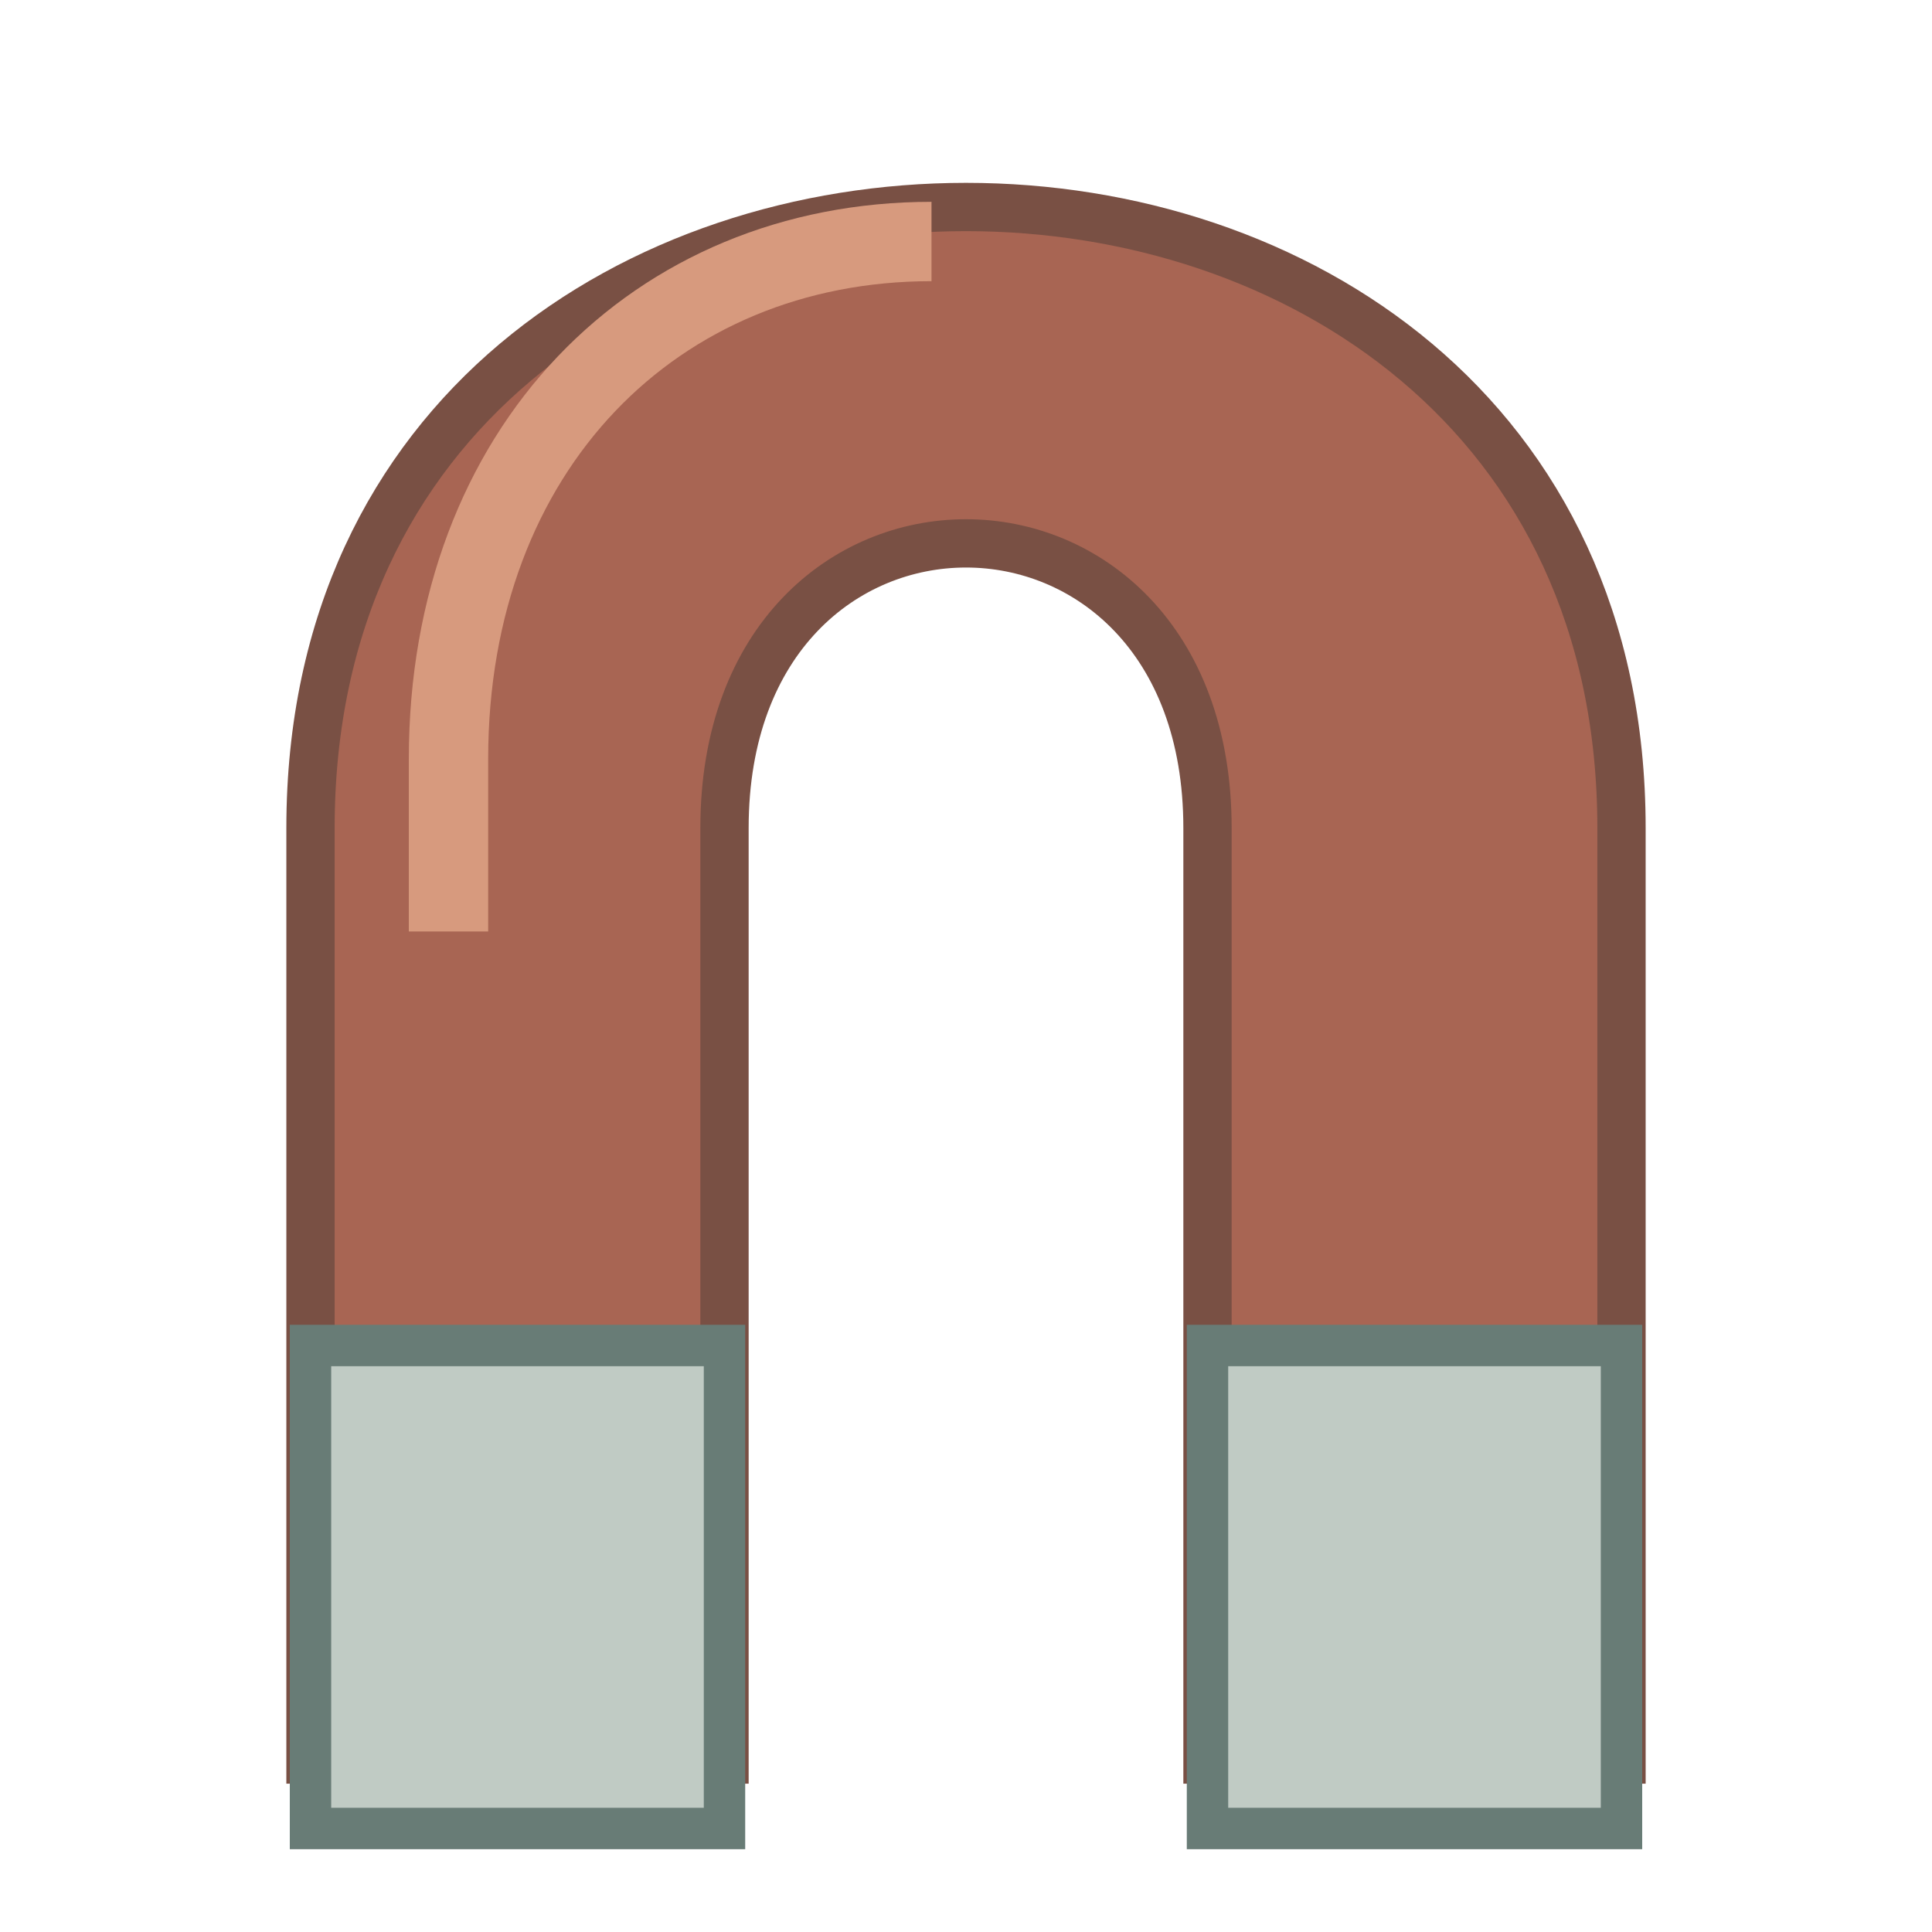
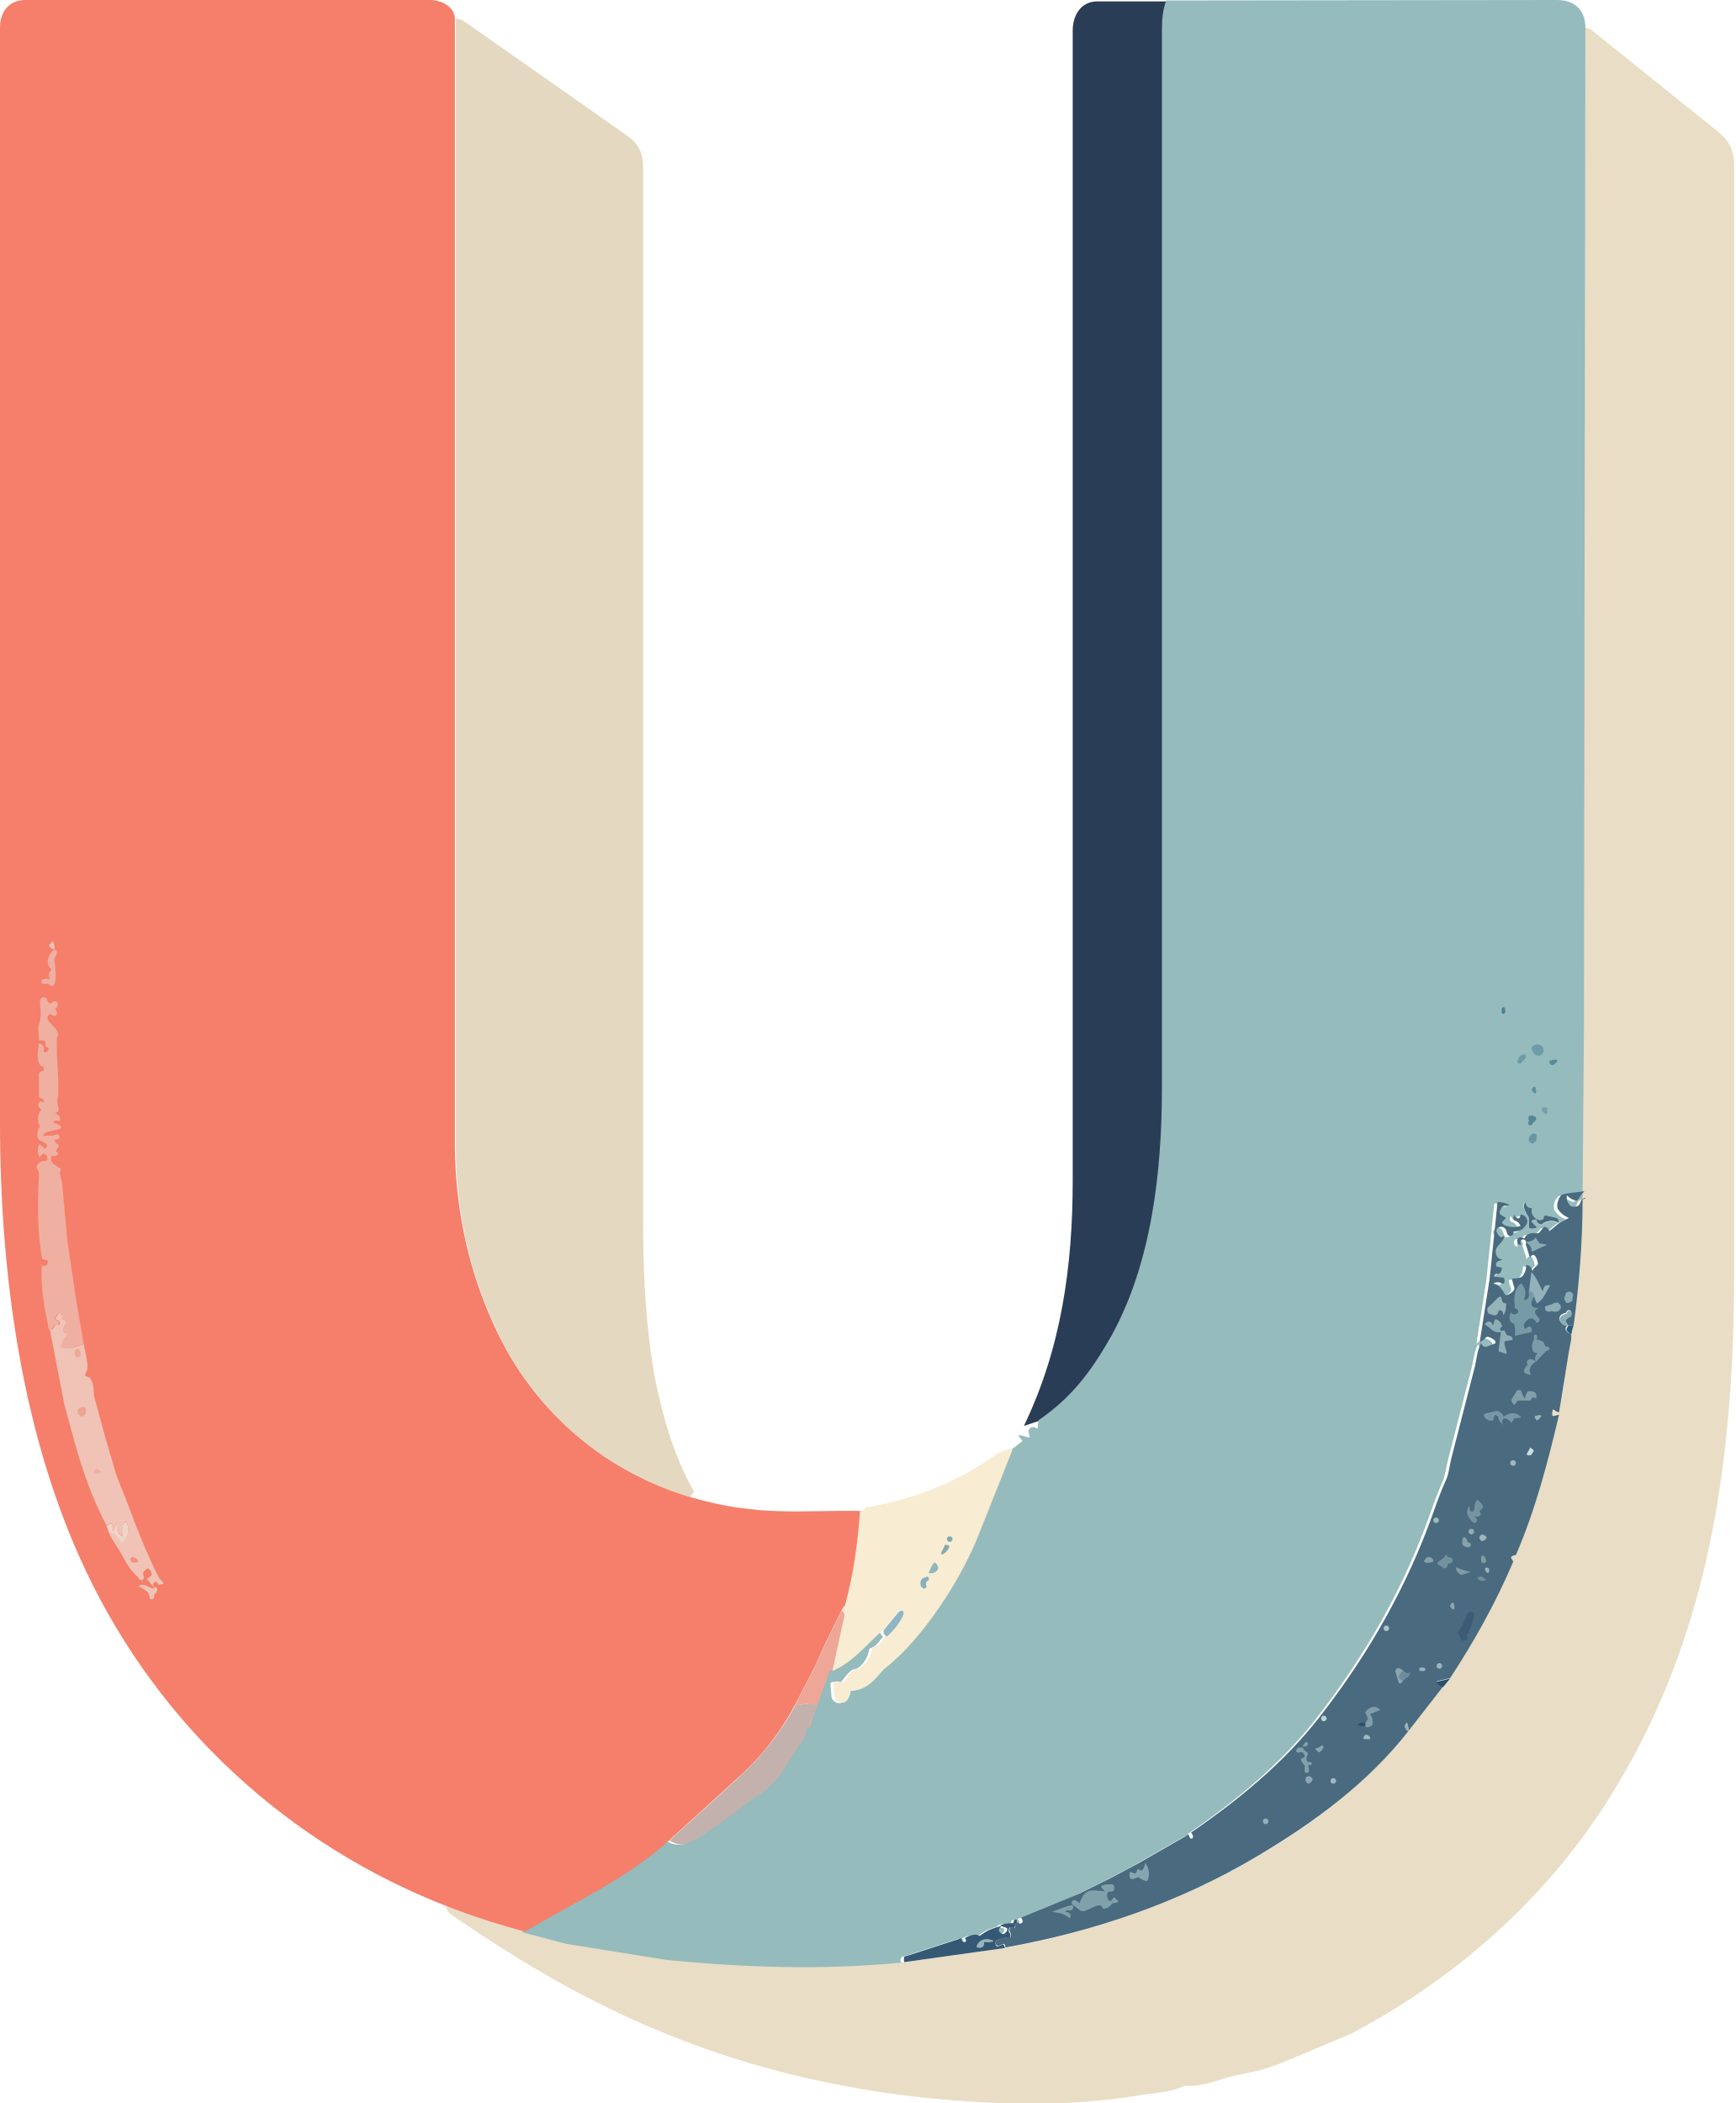
- <svg xmlns="http://www.w3.org/2000/svg" width="56" height="56" viewBox="0 0 56 56">
-   <path d="M9 51 V24 C9 0 47 0 47 24 V51 H35 V24 C35 13 21 13 21 24 V51Z" fill="#A86553" stroke="#795044" stroke-width="1.4" />
-   <path d="M9 39 H21 V53 H9Z M35 39 H47 V53 H35Z" fill="#C0CBC4" stroke="#687C76" stroke-width="1.2" />
-   <path d="M13 27 V22 C13 13 19 7 27 7" fill="none" stroke="#D79A7E" stroke-width="2.3" />
+ <svg xmlns="http://www.w3.org/2000/svg" id="Layer_2" data-name="Layer 2" viewBox="0 0 36.97 44.79">
+   <defs>
+     <style>
+       .cls-1 {
+         fill: #819ca6;
+       }
+ 
+       .cls-2 {
+         fill: #94aab3;
+       }
+ 
+       .cls-3 {
+         fill: #304e6a;
+       }
+ 
+       .cls-4 {
+         fill: #9db5b6;
+       }
+ 
+       .cls-5 {
+         fill: #84a1a9;
+       }
+ 
+       .cls-6 {
+         fill: #89a5b0;
+       }
+ 
+       .cls-7 {
+         fill: #eeb0a3;
+       }
+ 
+       .cls-8 {
+         fill: #496a7f;
+       }
+ 
+       .cls-9 {
+         fill: #e8c4ba;
+       }
+ 
+       .cls-10 {
+         fill: #e9ddc6;
+       }
+ 
+       .cls-11 {
+         fill: #759eab;
+       }
+ 
+       .cls-12 {
+         fill: #73919e;
+       }
+ 
+       .cls-13 {
+         fill: #a2b5ba;
+       }
+ 
+       .cls-14 {
+         fill: #9cb9bc;
+       }
+ 
+       .cls-15 {
+         fill: #8eaeb5;
+       }
+ 
+       .cls-16 {
+         fill: #f0c3b6;
+       }
+ 
+       .cls-17 {
+         fill: #819faa;
+       }
+ 
+       .cls-18 {
+         fill: #708c9c;
+       }
+ 
+       .cls-19 {
+         fill: #799ca8;
+       }
+ 
+       .cls-20 {
+         fill: #8cadb6;
+       }
+ 
+       .cls-21 {
+         fill: #f8ecd2;
+       }
+ 
+       .cls-22 {
+         fill: #83a1ab;
+       }
+ 
+       .cls-23 {
+         fill: #8aa7b2;
+       }
+ 
+       .cls-24 {
+         fill: #8fb8bd;
+       }
+ 
+       .cls-25 {
+         fill: #89b0be;
+       }
+ 
+       .cls-26 {
+         fill: #84aaaf;
+       }
+ 
+       .cls-27 {
+         fill: #819aa5;
+       }
+ 
+       .cls-28 {
+         fill: #89adb4;
+       }
+ 
+       .cls-29 {
+         fill: #8ea7ae;
+       }
+ 
+       .cls-30 {
+         fill: #9fbbc1;
+       }
+ 
+       .cls-31 {
+         fill: #355975;
+       }
+ 
+       .cls-32 {
+         fill: #2a3d56;
+       }
+ 
+       .cls-33 {
+         fill: #f57f6a;
+       }
+ 
+       .cls-34 {
+         fill: #95b4b9;
+       }
+ 
+       .cls-35 {
+         fill: #3b5c74;
+       }
+ 
+       .cls-36 {
+         fill: #7897a4;
+       }
+ 
+       .cls-37 {
+         fill: #efd5c8;
+       }
+ 
+       .cls-38 {
+         fill: #95bbbc;
+       }
+ 
+       .cls-39 {
+         fill: #86a1aa;
+       }
+ 
+       .cls-40 {
+         fill: #c2b1ac;
+       }
+ 
+       .cls-41 {
+         fill: #c9e0db;
+       }
+ 
+       .cls-42 {
+         fill: #a3b8bc;
+       }
+ 
+       .cls-43 {
+         fill: #568595;
+       }
+ 
+       .cls-44 {
+         fill: #b3d6d6;
+       }
+ 
+       .cls-45 {
+         fill: #5e919e;
+       }
+ 
+       .cls-46 {
+         fill: #9ab2b5;
+       }
+ 
+       .cls-47 {
+         fill: #89acb5;
+       }
+ 
+       .cls-48 {
+         fill: #e5d8c0;
+       }
+ 
+       .cls-49 {
+         fill: #2b4e69;
+       }
+ 
+       .cls-50 {
+         fill: #74909c;
+       }
+ 
+       .cls-51 {
+         fill: #809da9;
+       }
+ 
+       .cls-52 {
+         fill: #9bb1b9;
+       }
+ 
+       .cls-53 {
+         fill: #92b1ba;
+       }
+ 
+       .cls-54 {
+         fill: #6f9ca7;
+       }
+ 
+       .cls-55 {
+         fill: #588b9a;
+       }
+ 
+       .cls-56 {
+         fill: #4c828f;
+       }
+ 
+       .cls-57 {
+         fill: #a1b8bb;
+       }
+ 
+       .cls-58 {
+         fill: #7fa1aa;
+       }
+ 
+       .cls-59 {
+         fill: #8aa8b1;
+       }
+ 
+       .cls-60 {
+         fill: #85a6b0;
+       }
+ 
+       .cls-61 {
+         fill: #f0b0a1;
+       }
+ 
+       .cls-62 {
+         fill: #6b9ba6;
+       }
+ 
+       .cls-63 {
+         fill: #7693a0;
+       }
+ 
+       .cls-64 {
+         fill: #a8c4c8;
+       }
+ 
+       .cls-65 {
+         fill: #295d7d;
+       }
+ 
+       .cls-66 {
+         fill: #779ba6;
+       }
+ 
+       .cls-67 {
+         fill: #edb09f;
+       }
+ 
+       .cls-68 {
+         fill: #eea696;
+       }
+ 
+       .cls-69 {
+         fill: #9db3bd;
+       }
+ 
+       .cls-70 {
+         fill: #eda490;
+       }
+ 
+       .cls-71 {
+         fill: #94b1b8;
+       }
+ 
+       .cls-72 {
+         fill: #86a9ad;
+       }
+ 
+       .cls-73 {
+         fill: #99b5ba;
+       }
+ 
+       .cls-74 {
+         fill: #99b5bb;
+       }
+ 
+       .cls-75 {
+         fill: #8eb6c4;
+       }
+ 
+       .cls-76 {
+         fill: #f1907f;
+       }
+ 
+       .cls-77 {
+         fill: #eda999;
+       }
+ 
+       .cls-78 {
+         fill: #6995a3;
+       }
+     </style>
+   </defs>
+   <g id="Layer_1-2" data-name="Layer 1">
+     <g id="Generative_Object" data-name="Generative Object">
+       <g>
+         <path class="cls-10" d="M9.52,40.6c.53.21,1.1.39,1.66.54l.94.25,2.12.34c1.69.17,3.38.22,5.02.06l2.14-.3c1.89-.34,3.69-.96,5.36-1.94,1.23-.72,2.36-1.57,3.23-2.67l.74-.95.15-.18c.5-.76.97-1.6,1.34-2.47.01-.03-.06-.09-.04-.11.01-.01.06-.03.1-.04.42-.97.68-1.98.92-2.99-.09.03-.13.04-.14.02-.02-.02,0-.14.02-.13.02,0,.05.07.12.06l.21-1.3c.02-.14.08-.25.04-.38-.01-.05.03-.14.04-.18.12-.89.18-1.79.19-2.68l.03-3.67.03-21.3s.09.01.15.05l2.7,2.17c.25.2.35.41.35.74v13.21s0,10.24,0,10.24c0,4.07-.5,7.85-2.65,11.29-1.39,2.22-3.35,3.89-5.5,5.03l-1.02.43c-.34.14-.66.29-1.01.37l-.47.1c-.32.07-.67.25-1.05.21-.25.12-.53.15-.81.18-1.14.2-2.27.24-3.42.18-2.62-.13-5.18-.69-7.58-1.79-1.32-.6-2.51-1.32-3.7-2.13-.1-.07-.21-.12-.22-.24Z" />
+         <path class="cls-48" d="M14.73,31.89c-1.79-.53-3.28-1.76-4.11-3.48-.6-1.23-.91-2.59-.91-4V.4c.08,0,.13.02.2.07l3.45,2.42c.24.17.34.37.34.68v22.52c0,1.13.06,2.18.25,3.26.18.86.4,1.66.84,2.43-.03.02-.08.06-.07.11Z" />
+         <path class="cls-32" d="M24.9.02c-.07.21-.09.37-.09.64v22.52c0,1.81-.24,3.73-1.08,5.26-.43.78-.86,1.33-1.56,1.81l-.36.12c.79-1.64,1.04-3.38,1.04-5.23V.65c0-.33.18-.62.52-.62h1.53Z" />
+         <path class="cls-40" d="M17.24,36.81c.02.19-.12.3-.21.45-.25.4-.47.8-.9,1.02l-.34.27-.67.47c-.25.18-.55.38-.86.18l1.44-1.31c.52-.47.94-1,1.25-1.59.16.03.3-.07.46.02-.07.2-.18.35-.16.48Z" />
+         <path class="cls-68" d="M17.74,35.59l-.37,1.01c-.03.09-.01.19-.13.21-.02-.13.09-.28.16-.48-.16-.1-.3,0-.46-.02l.41-.79.24-.53.34-.69s.08.06.07.12l-.26,1.19Z" />
+         <g>
+           <path class="cls-38" d="M33.77.58l-.03,21.3-.03,3.67s-.06,0-.07.02c-.05.03-.05.09-.07.12-.06.06-.18.04-.21,0-.03-.04-.08-.1-.05-.2.06.05.13.1.22.11.03-.05.08-.13.15-.2-.17.03-.36.03-.49.08-.08.08-.12.24-.07.31.04.06.11.13.23.18l-.16.08c0-.09-.03-.09-.09-.1l-.18-.04s-.05.03-.05.05c0,.06-.08.08-.14.02-.07-.06-.15-.12-.11-.25-.1,0-.12-.03-.14-.13-.08.11.03.22.09.34v.2s.1.06.17,0c-.13-.13-.16-.15,0-.17-.01.07.03.09.05.11.04.04.08-.02.1-.03.1-.04.17-.06.3,0-.09.04-.17.14-.26.2-.02-.08-.1-.1-.11-.09l-.11.13s-.11,0-.18.01c-.05.01-.08,0-.13.11-.05-.03-.13-.02-.14,0-.02.06-.02.13.07.14-.06-.18.15-.14.1-.02l.09.29c.09-.17.17.05.17.14-.04.05-.09.07-.12.14-.02-.13-.12-.14-.13-.12,0,.1-.04.18-.07.22-.05.07-.17.06-.23.06,0,.11.06.17.05.22-.01.06-.17.17-.2.12-.08-.13-.11-.2-.25-.23.07-.04.13-.02.21,0,.03,0,.04-.12-.01-.13l-.19-.02c0-.07.06-.06.09-.06.04,0,.09-.04.08-.13l-.09-.02s-.06-.06-.02-.09c.02-.02.04-.03.12-.06-.08-.02-.12-.05-.13-.11-.06-.19.18-.24.17-.4-.07.04-.08.02-.11,0-.06-.06-.07-.13-.03-.16.08-.06.15-.05.19.06.01.02.01.07.04.09.02.02.06.02.08,0s.04-.05.03-.08c.15,0,.2-.04.26-.13.08-.1,0-.24-.11-.23-.02.16-.13.06-.13,0-.04.03-.04.08,0,.12.09.04.09.04.13.12-.21.07-.45-.03-.38-.1l.07-.07-.1-.06c-.07-.04-.03-.09-.01-.13.03-.07.09-.08.19-.08-.07-.06-.16-.07-.26-.07l-.17,1.64-.21,1.34c.1-.04.13-.12.17-.11.08.02.2.08.16.14l-.18.07c-.06.02-.1-.03-.12-.08-.09.2-.09.35-.14.53l-.49,1.91c-.04.16-.07.35-.11.46-.1.22-.19.46-.27.69-.57,1.61-1.39,3.04-2.44,4.39-.75.96-1.71,1.75-2.73,2.45.11.12-.03.2-.05.04l-1.08.62-.64.34-.63.31-1.22.5c.08.11,0,.18-.09.1.06-.12-.07-.09-.06,0-.15,0-.21,0-.29.05.08.05.14.04.15.06.02.04-.03.09-.05.11-.02.02-.05,0-.07,0-.07-.04-.07-.09,0-.16-.21.05-.29.09-.46.21-.11-.05-.24,0-.32.05.1.1-.06.14-.07,0l-1.11.36-.1.03s-.06.07-.01.12c-1.64.16-3.33.11-5.02-.06l-2.12-.34-.94-.25c1.02-.6,2.19-1.13,3.07-1.94.31.19.61,0,.86-.18l.67-.47.34-.27c.43-.22.65-.62.9-1.02.1-.15.24-.26.21-.45.12-.02.1-.12.13-.21l.37-1.01c.47-.2.76-.61,1.1-.89-.05.07,0,.1.04.16-.09.07-.12.2-.29.24-.03.16-.1.33-.27.43-.15,0-.25.19-.34.29-.05.02-.23-.06-.22.05l.02.24c0,.1.12.19.23.14.07-.03.11-.15.12-.25.23.02.41-.12.55-.27l.16-.18c.82-.62,1.65-1.92,2.02-2.87l.72-1.81c.09-.03.19-.13.27-.19l-.09-.12c.06-.01.14.03.24.05.01-.06-.04-.13-.02-.16.04-.06.08-.1.19-.03l.02-.18c.7-.48,1.12-1.03,1.56-1.81.84-1.53,1.07-3.45,1.07-5.26V.65c0-.26.02-.43.09-.64L33.17,0c.39,0,.6.24.6.58Z" />
+           <g>
+             <path class="cls-8" d="M32.74,25.97c-.17.02-.13.04,0,.17-.07.05-.17.02-.17,0v-.2c-.06-.12-.16-.23-.08-.34.02.09.05.13.14.13-.03.13.04.19.11.25Z" />
+             <path class="cls-54" d="M32.75,22.25c.07-.01.13.05.13.1,0,.08-.03.13-.09.13-.1,0-.08-.01-.12-.06-.09-.11-.03-.16.08-.18Z" />
+             <path class="cls-8" d="M33.19,26.04c-.12-.06-.2-.04-.3,0-.02.01-.06.07-.1.03-.03-.02-.07-.04-.05-.11.06.05.13.03.14-.02,0-.02.02-.06.05-.05l.18.04c.05.01.09.02.09.1Z" />
+             <path class="cls-78" d="M32.64,24.15c.08-.03.1.02.09.07,0,.05,0,.08-.05.12-.04.03-.08,0-.1-.02-.04-.05,0-.14.06-.17Z" />
+             <path class="cls-62" d="M32.48,22.55l-.09.1s-.05,0-.06-.01c-.01-.04,0-.08.02-.11.03-.05.05-.05.08-.06.07-.05.1.02.05.09Z" />
+             <path class="cls-43" d="M32.65,23.91c-.02.11-.14.05-.08-.04-.03-.06,0-.11.02-.11.03,0,.09,0,.12.03.03.03,0,.1-.06.12Z" />
+             <path class="cls-55" d="M33.02,22.59s.08-.03.13-.02c.03,0,.03.03,0,.06-.04.04-.04.04-.07.05-.05.02-.1-.06-.07-.1Z" />
+             <path class="cls-11" d="M32.86,23.59s.1-.01.1.01v.11s-.03.04-.06,0c-.04-.04-.08-.07-.04-.13Z" />
+             <path class="cls-45" d="M32.7,23.14s.05.13,0,.15c-.02,0-.05-.04-.06-.05-.02-.02-.02-.08.06-.1Z" />
+             <path class="cls-56" d="M32.06,21.51c.03.11-.1.11-.07,0-.01-.08.08-.08.07,0Z" />
+           </g>
+         </g>
+         <g>
+           <path class="cls-21" d="M21.57,30.87l-.72,1.81c-.37.95-1.21,2.25-2.02,2.87l-.16.18c-.14.15-.32.29-.55.27,0,.1-.06.22-.12.25-.1.05-.22-.04-.23-.14l-.02-.24c0-.11.18-.03.22-.05.09-.1.18-.29.34-.29.17-.1.24-.26.27-.43.17-.04.2-.18.29-.24.17-.12.47-.51.34-.55-.05-.01-.06,0-.1.05l-.28.34c-.34.28-.63.69-1.1.89l.26-1.19c.01-.06-.04-.11-.07-.12.01-.02.04-.07.07-.1.18-.66.28-1.32.32-2.01.04,0,.08.02.12-.06.94-.16,1.83-.48,2.62-1.02.17-.11.32-.23.51-.23Z" />
+           <g>
+             <path class="cls-75" d="M18.88,34.86c-.04-.05-.09-.09-.04-.16l.28-.34s.05-.07.1-.05c.12.03-.17.43-.34.55Z" />
+             <path class="cls-24" d="M19.78,33.5c.04-.07.06-.16.12-.22.04-.01.1.1.08.14-.03.06-.12.11-.2.08Z" />
+             <path class="cls-25" d="M19.74,33.8c-.06.08-.12,0-.13-.04-.02-.11.03-.15.14-.18.03,0,.05.05.03.07-.01.02-.09.04-.04.15Z" />
+             <path class="cls-26" d="M20.22,32.92c.02.07-.16.24-.17.17,0-.05.03-.07.04-.1l.04-.09s.08,0,.09.03Z" />
+             <circle class="cls-72" cx="20.23" cy="32.78" r=".06" />
+           </g>
+         </g>
+         <g>
+           <path class="cls-31" d="M21.65,40.95s-.04.05-.04.13c-.12-.11-.16.06-.09.1.03.18-.11.06-.12.1-.1.02-.13.02-.17.05-.05.04-.02.15.04.12l.1-.04s.05.06.03.08l-2.14.3s-.02-.11.01-.12l.1-.03,1.11-.36c0,.13.16.09.07,0,.08-.05.22-.11.32-.05.16-.12.24-.15.46-.21-.07.07-.07.11,0,.16.02.01.05.02.07,0,.02-.02.08-.07.05-.11-.01-.02-.06-.02-.15-.06.08-.04.13-.05.29-.05-.02-.08.11-.12.06,0Z" />
+           <path class="cls-74" d="M21.17,41.34c-.05.03-.12.03-.21.02.02.09-.05.16-.16.11.01-.1.15-.24.37-.13Z" />
+         </g>
+         <g>
+           <path class="cls-33" d="M9.69.4v24.01c.01,1.41.32,2.77.92,4,.84,1.72,2.32,2.95,4.11,3.48,1.44.42,2.35.27,3.6.29-.05.69-.14,1.35-.32,2.01-.03.03-.06.07-.07.1l-.34.69-.24.53-.41.79c-.31.59-.73,1.13-1.25,1.59l-1.44,1.31c-.89.81-2.06,1.34-3.07,1.94-.56-.15-1.13-.33-1.66-.54-3.36-1.31-6.11-3.82-7.68-7.12C.47,30.6,0,27.17,0,23.91V.59C0,.25.19,0,.54,0h8.62c.26,0,.53.16.53.4Z" />
+           <path class="cls-61" d="M1.78,28.62l-.17.06c-.09.04-.24.06-.35.01.05-.1.08-.19.17-.28-.03-.01-.1-.01-.11-.05-.03-.09.07-.18.06-.22s-.05-.05-.11-.05c.04-.03.06-.05.02-.09-.02-.02-.07-.04-.07-.02,0,.02-.04.07-.07.1.02.02.06.05.09.06.04.02,0,.13-.07.06l-.07.11s-.04.02-.06,0c-.09-.44-.18-.9-.15-1.35.05,0,.1,0,.11-.02s.01-.05.02-.08c0-.02-.07-.04-.12-.04-.11-.57-.1-1.22-.07-1.82,0-.06-.08-.12-.04-.18.07-.11.15-.09.21-.1.04-.1-.06-.17-.09-.14l-.07.07c-.05-.12-.04-.21,0-.28.08.05.1.09.12.09.03,0,.07-.09.01-.11-.09-.05-.16-.06-.17-.14-.02-.11.03-.17.05-.22-.06-.11-.06-.25.03-.35-.06-.06-.06-.08-.07-.11,0-.02.04-.12.13-.04,0-.07-.05-.11-.11-.11v-.53s.08-.06.09-.04.02-.08,0-.11c.02.04-.19.04-.09-.48.1.03.12.09.1.17,0,.03.06.04.09-.01.02-.03.03-.06-.05-.09.01-.09-.01-.1-.02-.12s-.12,0-.12-.02c0-.07-.03-.26,0-.33.09-.3-.02-.45.04-.55.03-.05.12-.03.13.01,0,.02.02.08.06.09.04,0,.09-.06.12-.05.04.02.05.04.05.07,0,.03,0,.06-.07.1.03,0,.06.06.05.1,0,.02-.03.05-.06.05-.02,0-.07-.05-.09-.04-.2.14.29.31.15.5,0,.08,0,.21,0,.34l.03.54v.35c-.07.27.1.31-.07.38.1.03.11.11.11.14,0,.08-.09-.04-.15.05.05.04.11.04.14.07.16.12-.37.08-.35.23.12-.04.19.01.26-.03.09-.05.15.12-.02.1.02.08.06.09.09.12.02.02-.04.07-.06.13.13.08-.04.12-.09.09-.07.18.13.22.2.29-.05.09,0,.19.02.28l.12,1.29.2,1.33.14.8Z" />
+           <path class="cls-7" d="M1.16,20.22c.12.06,0,.16,0,.22.05.41.04.67-.14.51-.03-.01-.12.04-.14-.03,0-.03.01-.05.03-.06.03,0,.05-.03.15,0,0-.05-.06-.12.04-.21-.15-.13-.07-.31.04-.42Z" />
+           <path class="cls-16" d="M3.27,33.82s.06-.04.07,0c.02.06,0,.11-.06.14.02.08-.01.12-.09.09,0-.14-.09-.19-.24-.27.14-.08.21.05.32.05Z" />
+           <path class="cls-9" d="M1.16,20.22s-.06-.02-.07-.03c-.07-.04-.04-.06-.02-.09.02-.04.05-.06.06-.04.02.02.04.13.03.16Z" />
+           <g>
+             <path class="cls-16" d="M1.78,28.62c.03.15.1.4.08.54,0,.04-.08.13-.03.15l.08.03c.11.15.07.3.1.42l.24.88.23.78.22.56c.21.55.42,1.11.69,1.63.02.03.11.1.09.12-.02.01-.06.02-.11.02-.03-.12-.15-.05-.09.06l-.16-.19c.07-.02.11-.06.11-.1,0-.03-.04-.1-.07-.11-.04-.02-.05.03-.08.04-.04.03-.04.11-.01.14-.02.1-.11.07-.12.01-.23-.19-.31-.44-.46-.66-.06-.1-.15-.21-.17-.31.13-.01.22.13.26.23.13-.08.21-.31.1-.47-.1.1-.07.2-.07.32-.13-.06-.12-.15-.12-.29l-.08.18s-.01-.14-.04-.16c-.02-.02-.07.05-.1.05-.32-.59-.55-1.28-.73-1.95l-.17-.63-.31-1.6s.05.01.06,0l.07-.11c.07.07.11-.04.07-.06-.03-.02-.08-.04-.09-.06.03-.03.06-.08.07-.1,0-.02.05,0,.07.02.03.03.02.06-.02.09.05,0,.09.02.11.05s-.08.13-.06.22c.01.04.09.04.11.05-.1.08-.12.17-.17.28.11.04.25.03.35-.01l.17-.06Z" />
+             <g>
+               <path class="cls-37" d="M2.32,32.65s-.03-.11-.05-.15c.03,0,.08-.07.1-.05.03.02.03.12.04.16l.08-.18c0,.15,0,.23.12.29,0-.12-.04-.22.07-.32.11.17.03.4-.1.47-.04-.1-.13-.24-.26-.23Z" />
+               <path class="cls-70" d="M1.73,29.98c.07-.04.11.01.1.07,0,.04,0,.08-.06.11-.03.02-.07,0-.09-.03-.05-.06-.03-.12.05-.16Z" />
+               <path class="cls-77" d="M1.71,28.79c.04.14-.13.17-.12.02,0-.09.1-.12.12-.02Z" />
+               <path class="cls-76" d="M2.79,33.18c.05-.06.16.05.15.07-.01.04-.06.03-.08.03-.06.01-.11-.05-.07-.1Z" />
+               <path class="cls-67" d="M2.06,31.28s.06.03.07.04c.02.02.02.05,0,.06-.03,0-.08,0-.11,0-.03,0-.02-.08.05-.1Z" />
+             </g>
+           </g>
+         </g>
+         <g>
+           <path class="cls-8" d="M33.71,25.55c0,.89-.07,1.79-.19,2.68-.04,0-.08,0-.12,0l-.06-.1s.08-.1.12-.11c.05-.12-.07-.16-.1-.06-.1.02-.17.07-.13.17.02.05.09.11.16.09-.03.04-.06.08-.03.12.04.05.06.06.1.06.03.13-.02.24-.04.38l-.21,1.3c-.07,0-.11-.06-.12-.06-.02-.01-.04.11-.02.13.02.02.05,0,.14-.02-.24,1.01-.5,2.02-.92,2.99-.04,0-.09.03-.1.04-.02.02.05.08.04.11-.37.87-.84,1.71-1.34,2.47l-.29.07c.04.06.08.1.14.11l-.74.95c0-.05,0-.1-.03-.18-.04.03-.08.11.03.18-.86,1.1-2,1.94-3.23,2.67-1.67.99-3.47,1.6-5.36,1.94.02-.02-.01-.08-.03-.08l-.1.04c-.07.02-.1-.08-.04-.12.04-.03.07-.03.17-.05.01-.04.15.08.12-.1-.06-.04-.02-.22.09-.1,0-.07.02-.11.04-.13.09.07.17,0,.09-.1l1.22-.5.63-.31.64-.34,1.08-.62c.02.16.16.08.05-.04,1.02-.7,1.97-1.48,2.73-2.45,1.05-1.35,1.87-2.78,2.44-4.39.08-.23.17-.47.27-.69.05-.11.07-.3.11-.46l.49-1.91c.05-.18.04-.33.14-.53.01.05.06.1.12.08l.18-.07c.04-.05-.08-.12-.16-.14-.05,0-.07.08-.17.11l.21-1.34.17-1.64c.09,0,.18.02.26.07-.1,0-.16.01-.19.08-.02.04-.05.09.01.13l.1.06-.07.07c-.07.07.17.17.38.1-.04-.07-.04-.08-.13-.12-.03-.03-.03-.08,0-.12,0,.06.11.15.13,0,.11,0,.19.13.11.23-.07.09-.11.12-.26.13,0,.03,0,.06-.03.08s-.06.01-.08,0c-.03-.02-.03-.06-.04-.09-.04-.1-.11-.12-.19-.06-.04.03-.03.09.03.16.03.03.04.05.11,0,0,.16-.23.21-.17.4.02.06.05.09.13.11-.08.03-.09.03-.12.06-.03.03-.01.09.02.09l.09.02c0,.09-.05.14-.08.13-.03,0-.08,0-.09.06l.19.02c.05,0,.05.13.01.13-.08-.03-.15-.05-.21,0,.13.03.17.1.25.23.03.05.19-.06.2-.12,0-.04-.04-.11-.05-.22.06,0,.18,0,.23-.06.03-.04.07-.12.07-.22.01-.02.11,0,.13.12.03-.07.08-.09.12-.14,0-.09-.08-.31-.17-.14l-.09-.29c.05-.12-.16-.16-.1.02-.09-.01-.09-.09-.07-.14.01-.03.09-.04.14,0,.05-.1.08-.09.13-.11.07-.02.15.01.18-.01l.11-.13s.09,0,.11.09c.09-.06.17-.15.26-.2l.16-.08c-.12-.05-.19-.12-.23-.18-.05-.08,0-.23.07-.31.13-.05.32-.05.49-.08-.07.07-.12.16-.15.2-.1,0-.17-.06-.22-.11-.03.09.02.15.05.2.03.05.16.06.21,0,.02-.02.02-.09.07-.12.02,0,.02-.04.07-.02Z" />
+           <g>
+             <path class="cls-49" d="M30.89,35.75l-.15.18c-.06-.01-.11-.05-.14-.11l.29-.07Z" />
+             <path class="cls-65" d="M33.52,28.23s-.05.13-.04.18c-.04,0-.06-.02-.1-.06-.03-.04,0-.07.03-.12.04,0,.08,0,.12,0Z" />
+             <path class="cls-66" d="M32.57,27.49c.06,0,.09.07.1.13-.03.07-.05.1-.05.14,0,.09.09.11.17.09-.04.03-.08.03-.09.08-.02.1.19.16.04.25-.08-.12-.14-.12-.21-.06s-.1.14-.04.18c.03-.02.09-.06.1-.05.02,0,.05.06.04.12l-.36.08c.01-.13,0-.24-.03-.26-.1-.03-.1-.14-.06-.24.09.11.25-.02.09-.09-.02-.19-.04-.38.13-.53.11.11.11.22.06.36.15-.02.1-.15.1-.19Z" />
+             <path class="cls-58" d="M22.84,40.57c-.05-.1.07-.15.15-.03.06-.12.08-.23.22-.27.08-.02.17,0,.32.01l-.07-.08c-.05-.07.22-.08.25-.06.03.02.03.07.02.11-.01.03-.03.04-.1.04-.07,0-.06.18.02.2.02,0,.04-.05.08-.08.02-.01.04.04.06.05.03.02.05.04,0,.06-.03.01-.09.02-.1.02-.05.09-.15.12-.2.11-.05-.21-.36.13-.48.04l-.17-.13Z" />
+             <path class="cls-15" d="M32.08,28.56c-.11.01.09.31-.02.27l-.14-.05.05-.41c-.17.03-.21-.09-.34-.16,0-.03.11-.13.16,0,.03.05.03-.12.07-.11.04,0,.12.06.14.15-.08.04-.05.13.04.08l.06.11s.13,0,.12.1l-.15.02Z" />
+             <path class="cls-53" d="M32.67,27.62c0-.06-.04-.12-.1-.13l.05-.4c.13.14.16.27.24.41.03-.1.05-.15.16-.12-.1.15-.13.29-.28.38-.06-.08-.03-.13-.08-.14Z" />
+             <path class="cls-34" d="M31.92,27.92c-.03.16-.15.07-.2.06-.04,0-.05-.12-.02-.14l.13-.12s.11-.13.14-.1c.03.03,0,.15.12.14-.02.08,0,.18-.07.25,0-.1-.06-.12-.11-.09Z" />
+             <path class="cls-35" d="M31.24,34.83c.08.11-.08.13-.11.1l-.08-.16s.07-.09.11-.18l.09-.2c.05-.11.17-.07.15.03-.03.15-.1.32-.15.4Z" />
+             <path class="cls-19" d="M32.71,29c-.03-.09,0-.13.04-.18-.12-.01-.1-.07-.11-.11-.02-.06,0-.11.04-.2-.04-.12.11-.11.05.02.07.01.13.02.16.08.01.02.03.08.05.07.06-.02.11.08,0,.09l-.23.24Z" />
+             <path class="cls-36" d="M32.18,30.29c-.04-.06-.14-.1-.16-.07-.02.03-.05.1.02.14-.1-.06-.12-.13-.12-.16-.01-.06-.1-.1-.1,0,0,.08-.09.07-.15.03-.06-.04-.1-.12-.01-.13l.21-.05s.11,0,.16.12c.15-.1.27-.1.38.02l-.15.02s-.06.1-.07.09Z" />
+             <path class="cls-17" d="M32.6,29.83h-.27s-.07.09-.07.09c-.01.01-.05-.05-.06-.07-.01-.02,0-.06.03-.1l.08-.13s.06-.03.08-.01c.03.02.02.08.09.18,0-.03.03-.12.06-.15.03-.02.11-.01.15.01.03.02.05.07.03.14-.03-.03-.08-.05-.11.03Z" />
+             <path class="cls-60" d="M24.24,39.98s-.14.07-.16.03c-.02-.03-.04-.11,0-.14.03-.02.1.1.14-.03.02-.07.06,0,.08,0,.05,0,.09-.1.09-.17.08.1.11.22.06.37-.02.06-.14-.02-.21-.06Z" />
+             <path class="cls-63" d="M31.37,32.42c-.15-.16-.15-.25-.06-.35-.03.15.09.16.1.05-.01-.06.03-.17.06-.17s.09.08.11.11c.02.03,0,.08-.07.12.08.09-.01.15-.11.11.12.08.03.19-.02.13Z" />
+             <path class="cls-22" d="M27.75,37.21c0,.07.11.1.11.14s-.07.11,0,.18c.1-.03.12.09,0,.06.02.07.03.11.02.14-.02.05-.09.03-.09,0v-.13s-.11-.12-.07-.14c.02-.02.08-.03.07-.07-.03-.1-.1-.07-.13-.06-.07.01-.06-.1,0-.11h.1Z" />
+             <path class="cls-51" d="M29.08,36.76s0-.05,0-.06l.06-.09s-.04-.1-.06-.14c.05-.09.21-.18.32-.05l-.22.09c.08.08.05.17.06.21,0,.04-.15.11-.15.04Z" />
+             <path class="cls-12" d="M30.92,33.18c.05.05.02.14-.08.12.02.06-.06.12-.09.1l-.13-.09c-.05-.03.17-.12.18-.21,0-.02.01.09.12.07Z" />
+             <path class="cls-58" d="M22.84,40.57c.06.08-.02.13-.06.12-.02,0-.06-.02-.09.03.09,0,.14.05.1.14-.12-.11-.24-.12-.38-.14.17-.07.3-.12.44-.15Z" />
+             <path class="cls-47" d="M32.96,26.51l-.33.15c-.01-.11-.05-.15-.13-.21.11,0,.16-.03.21-.09l.08.12.17.03Z" />
+             <path class="cls-20" d="M33.04,27.93s-.07.01-.09,0c-.04-.02-.05-.1-.03-.11l.13-.04s.09-.06.14-.03.09.09.03.15c-.04.04-.09.05-.18.02Z" />
+             <path class="cls-19" d="M32.71,29c-.09.07-.18.17-.09.28-.09,0-.15-.03-.16-.07,0-.03.03-.1.08-.14-.06-.12.08-.17.17-.07Z" />
+             <path class="cls-20" d="M33.4,28.24c-.07.02-.14-.04-.16-.09-.04-.1.03-.15.13-.17.03-.11.14-.07.1.06-.04.01-.15.07-.12.11l.06.1Z" />
+             <path class="cls-18" d="M29.88,35.8s-.08-.06-.08-.08c0-.06.07-.09.1-.13l.04.03s.07.05.1-.03c0,.15-.13.16-.15.21Z" />
+             <path class="cls-28" d="M33.51,27.56l-.02.15s-.1.06-.12.04c-.09-.1-.03-.12-.03-.16.02-.11.13-.1.17-.03Z" />
+             <path class="cls-6" d="M29.9,35.59s-.1.06-.1.13c0,.03.06.05.08.08-.04.1-.1.04-.1,0l-.03-.11c-.02-.08-.05-.1,0-.15.05-.04.11.02.14.04Z" />
+             <path class="cls-39" d="M31.26,32.84c.15.05.04.14-.02.11-.05-.02-.11-.02-.09-.15.02-.13.11-.02.11.04Z" />
+             <path class="cls-27" d="M31.33,33.48l-.19.06c-.05.02-.15-.11-.12-.16.11.05.15.06.31.1Z" />
+             <path class="cls-5" d="M30.53,33.26c-.09.04-.17.03-.2,0,0-.03.05-.08.08-.1.06-.02.14.06.12.09Z" />
+             <path class="cls-41" d="M32.59,30.83s.06.03.07.05c.03.03-.02.06-.03.09-.03.05-.12.02-.11,0l.07-.13Z" />
+             <path class="cls-13" d="M31.57,32.68s.06.02.07.03c.05.04.02.07-.03.1-.04.02-.06.02-.09-.03-.02-.03,0-.08.05-.1Z" />
+             <path class="cls-59" d="M28.16,37.16s.05.05.02.08c-.02.03-.06.08-.08.08s-.1-.07-.08-.08c.03-.01.09-.02.14-.07Z" />
+             <path class="cls-23" d="M27.84,37.84c.06-.04.12.03.12.06,0,.03-.05.08-.08.09-.04,0-.12-.09-.04-.15Z" />
+             <path class="cls-50" d="M31.66,33.65s-.13.07-.19-.05c.05-.03.09-.04.19.05Z" />
+             <path class="cls-73" d="M32.7,30.16s.07-.03.11-.02c.02,0,.03.04,0,.05-.01.01-.04.05-.06.06s-.06-.04-.06-.09Z" />
+             <path class="cls-30" d="M29.1,36.94s.06.03.07.04c.02.02.03.05,0,.06-.03,0-.08,0-.11,0-.03,0-.02-.08.05-.1Z" />
+             <path class="cls-29" d="M30.96,34.13s.05.13,0,.15c-.02,0-.05-.04-.06-.05-.02-.02-.02-.08.06-.1Z" />
+             <path class="cls-1" d="M31.65,33.22c.03.09-.11.1-.1,0-.02-.12.08-.12.1,0Z" />
+             <circle class="cls-42" cx="32.23" cy="31.16" r=".06" />
+             <circle class="cls-64" cx="29.53" cy="34.68" r=".06" />
+             <path class="cls-22" d="M27.75,37.21s.01-.08.07-.11c.02-.01.06.04.03.07-.02.03-.05.03-.1.03Z" />
+             <circle class="cls-69" cx="30.66" cy="35.48" r=".06" />
+             <path class="cls-4" d="M31.63,33.42c0-.05.08-.04.09,0,0,.02.01.06-.02.08-.02.01-.07-.04-.06-.08Z" />
+             <path class="cls-52" d="M30.32,35.52c.07,0,.05.08-.01.07-.13.02-.09-.11.01-.07Z" />
+             <circle class="cls-57" cx="28.4" cy="37.93" r=".06" />
+             <path class="cls-46" d="M30,36.88c-.11-.07-.07-.16-.03-.18.04.08.03.13.03.18Z" />
+             <circle class="cls-14" cx="30.59" cy="32.38" r=".06" />
+             <circle class="cls-2" cx="31.34" cy="32.62" r=".06" />
+             <circle class="cls-44" cx="28.2" cy="36.6" r=".06" />
+             <path class="cls-3" d="M29.08,36.7s0,.04,0,.06c-.05,0-.09.01-.17-.03.05-.05.12-.04.17-.04Z" />
+             <circle class="cls-71" cx="26.96" cy="38.79" r=".06" />
+           </g>
+         </g>
+       </g>
+     </g>
+   </g>
</svg>
